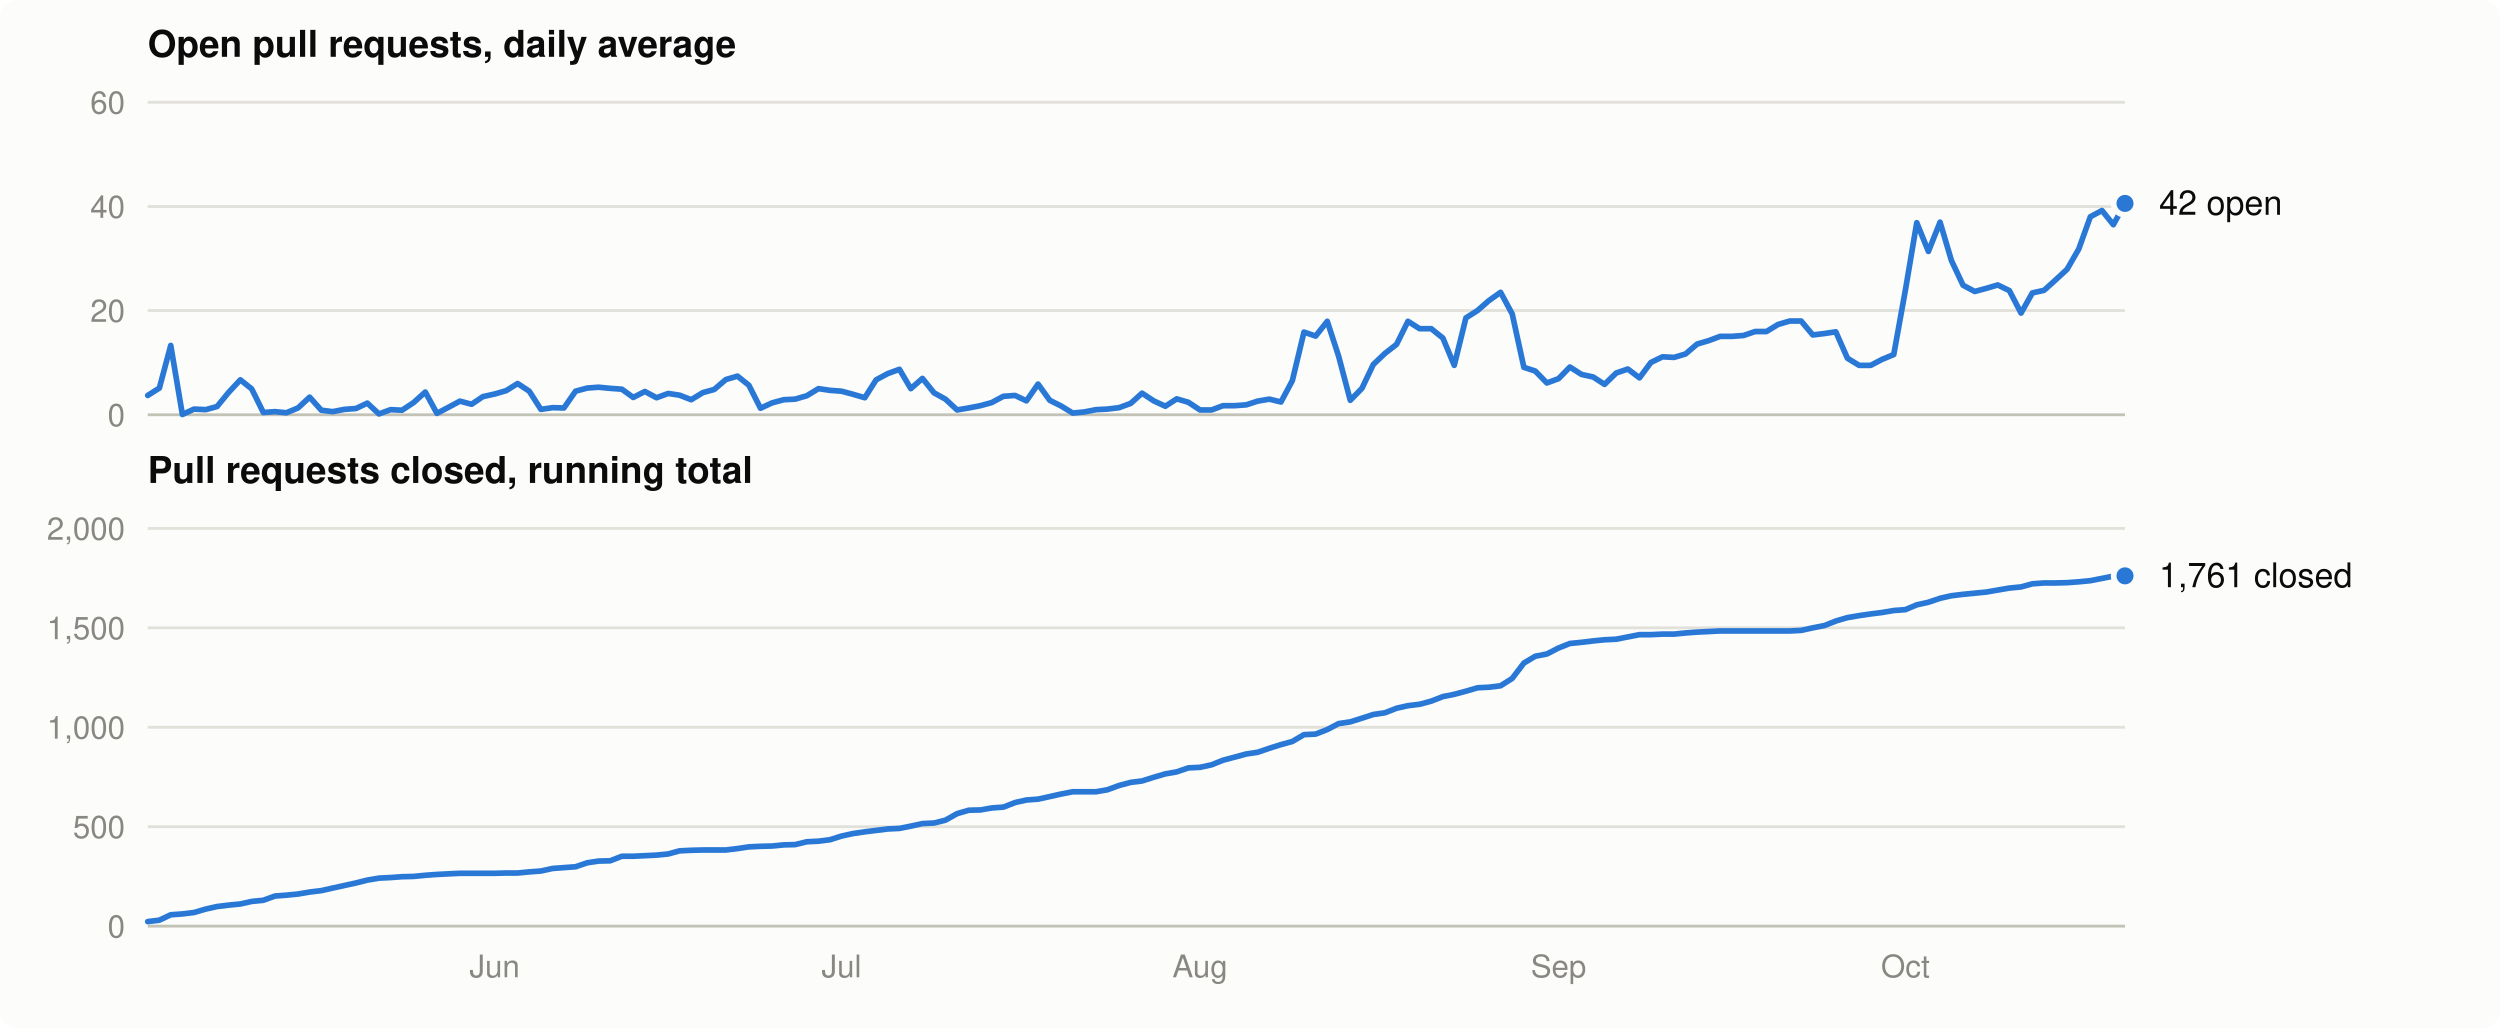
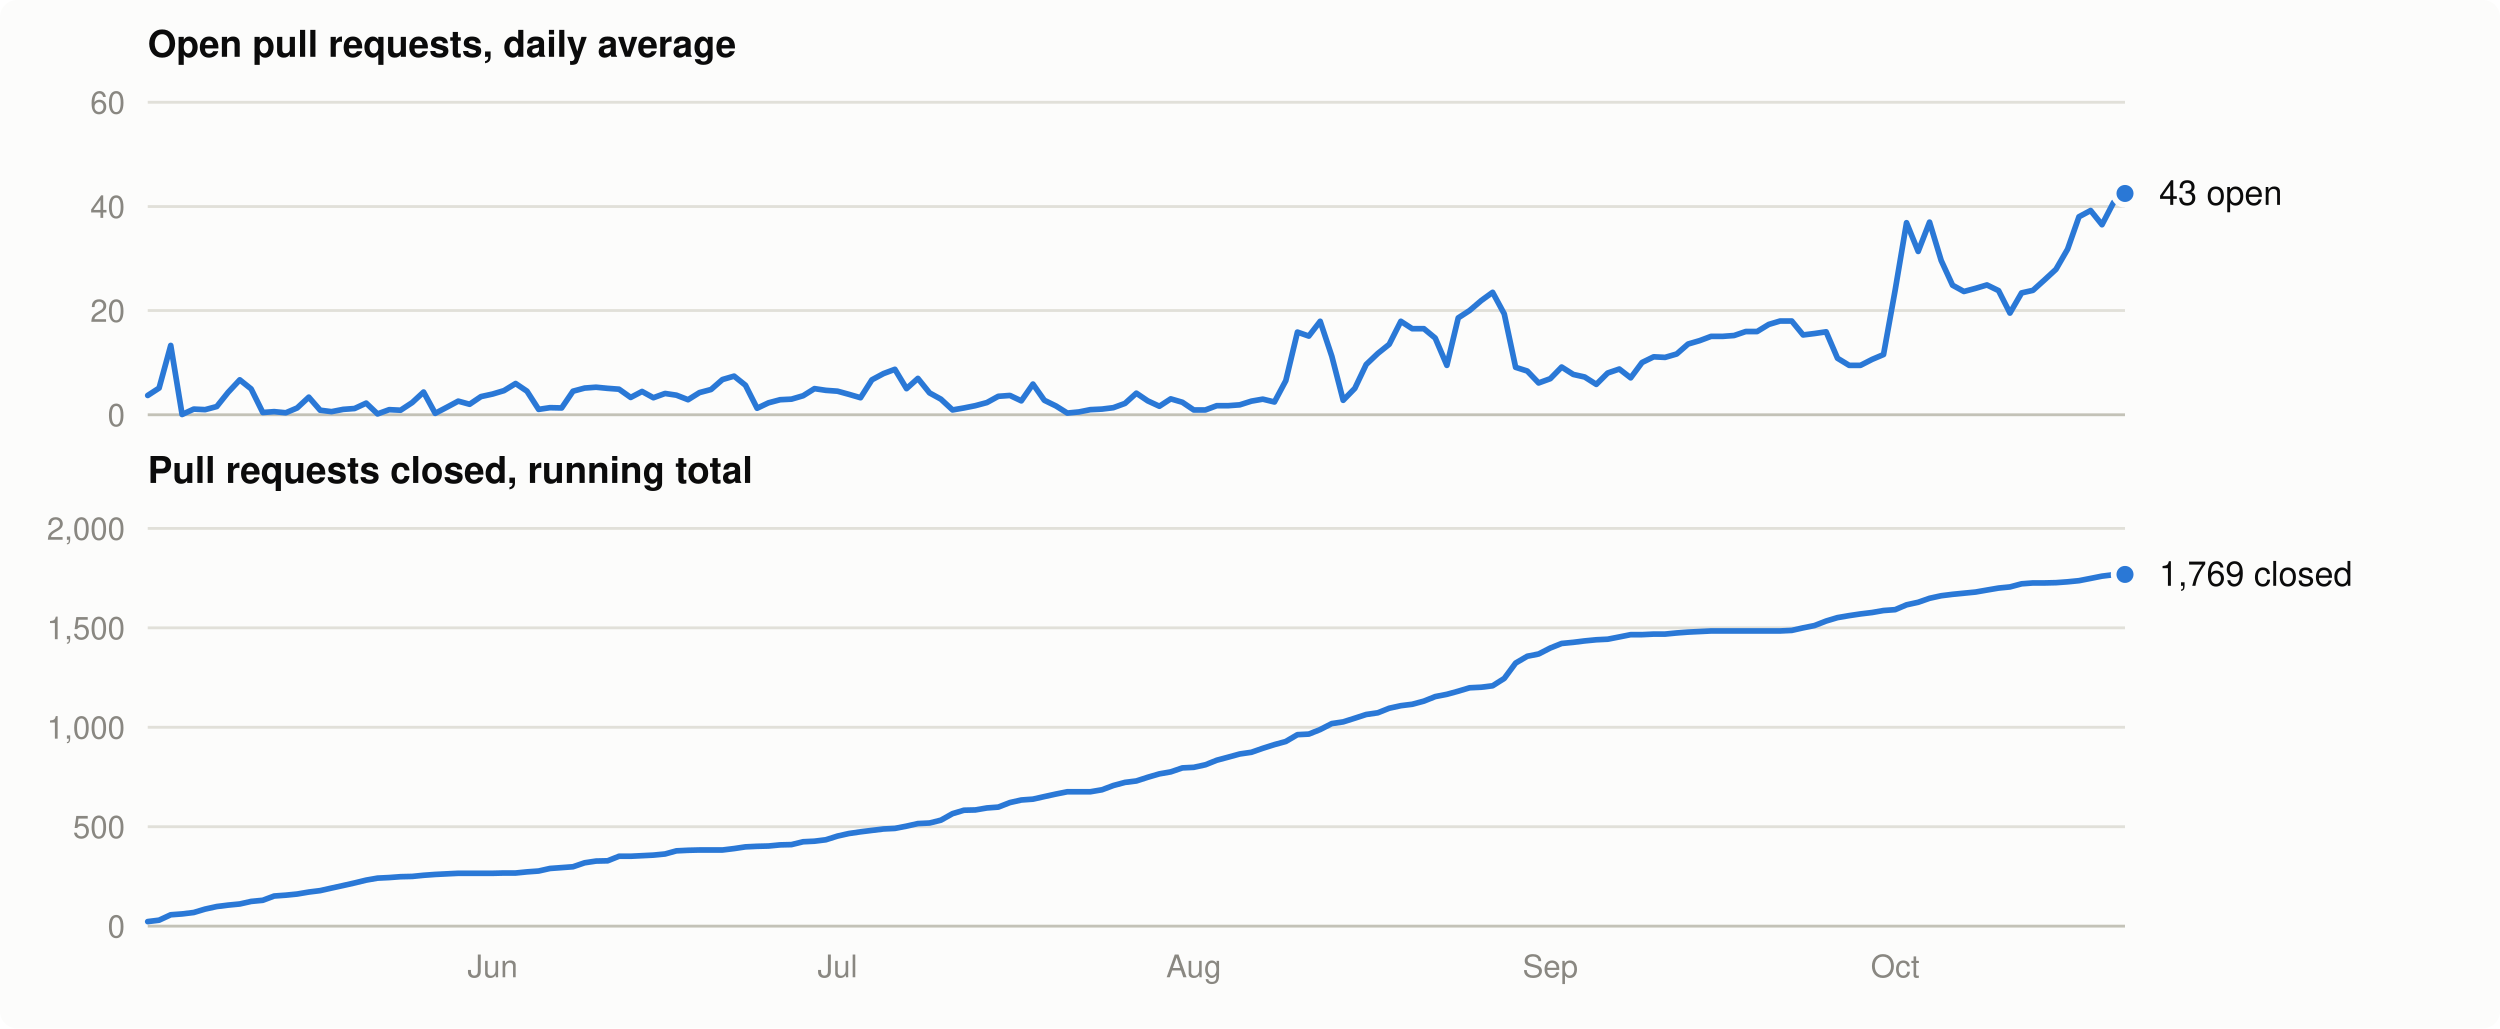
<svg xmlns="http://www.w3.org/2000/svg" width="880" height="362" viewBox="0 0 880 362" role="img" aria-labelledby="t d" font-family="-apple-system, BlinkMacSystemFont, 'Segoe UI', Helvetica, Arial, sans-serif">
  <rect width="100%" height="100%" rx="6" fill="#fcfcfb" />
  <text x="52.0" y="20.0" fill="#0b0b0b" font-size="13" font-weight="600" text-anchor="start">Open pull requests, daily average</text>
  <line x1="52" y1="146.0" x2="748" y2="146.0" stroke="#c3c2b7" stroke-width="1" />
  <text x="44.0" y="150.0" fill="#898781" font-size="11" font-weight="400" text-anchor="end">0</text>
  <line x1="52" y1="109.3" x2="748" y2="109.3" stroke="#e1e0d9" stroke-width="1" />
  <text x="44.0" y="113.3" fill="#898781" font-size="11" font-weight="400" text-anchor="end">20</text>
  <line x1="52" y1="72.7" x2="748" y2="72.7" stroke="#e1e0d9" stroke-width="1" />
  <text x="44.0" y="76.7" fill="#898781" font-size="11" font-weight="400" text-anchor="end">40</text>
  <line x1="52" y1="36.0" x2="748" y2="36.0" stroke="#e1e0d9" stroke-width="1" />
  <text x="44.0" y="40.0" fill="#898781" font-size="11" font-weight="400" text-anchor="end">60</text>
-   <path d="M52.0,139.2 L56.1,136.6 L60.1,121.6 L64.2,145.9 L68.3,144.0 L72.4,144.2 L76.4,143.1 L80.5,138.1 L84.6,133.7 L88.6,136.9 L92.7,145.2 L96.8,144.9 L100.8,145.3 L104.9,143.6 L109.0,139.8 L113.1,144.4 L117.1,144.9 L121.2,144.1 L125.3,143.8 L129.3,141.9 L133.4,145.7 L137.5,144.2 L141.5,144.4 L145.6,141.7 L149.7,138.0 L153.8,145.5 L157.8,143.4 L161.9,141.2 L166.0,142.3 L170.0,139.6 L174.1,138.7 L178.2,137.5 L182.2,135.0 L186.3,137.7 L190.4,144.1 L194.5,143.5 L198.5,143.6 L202.6,137.7 L206.7,136.6 L210.7,136.3 L214.8,136.7 L218.9,137.0 L222.9,139.9 L227.0,137.8 L231.1,140.0 L235.2,138.5 L239.2,139.1 L243.3,140.7 L247.4,138.2 L251.4,137.1 L255.5,133.6 L259.6,132.4 L263.6,135.6 L267.7,143.7 L271.8,141.8 L275.9,140.7 L279.9,140.5 L284.0,139.3 L288.1,136.8 L292.1,137.4 L296.2,137.7 L300.3,138.8 L304.4,140.0 L308.4,133.7 L312.5,131.5 L316.6,130.0 L320.6,136.8 L324.7,133.2 L328.8,138.3 L332.8,140.5 L336.9,144.3 L341.0,143.6 L345.1,142.8 L349.1,141.7 L353.2,139.5 L357.3,139.2 L361.3,141.1 L365.4,135.2 L369.5,140.9 L373.5,142.9 L377.6,145.4 L381.7,145.0 L385.8,144.2 L389.8,144.0 L393.9,143.5 L398.0,142.0 L402.0,138.4 L406.1,141.1 L410.2,143.0 L414.2,140.4 L418.3,141.6 L422.4,144.3 L426.5,144.3 L430.5,142.8 L434.6,142.8 L438.7,142.5 L442.7,141.2 L446.8,140.5 L450.9,141.5 L454.9,134.0 L459.0,116.9 L463.1,118.3 L467.2,113.1 L471.2,125.4 L475.3,140.9 L479.4,136.7 L483.4,128.3 L487.5,124.4 L491.6,121.2 L495.6,113.1 L499.7,115.7 L503.8,115.7 L507.9,119.0 L511.9,128.6 L516.0,111.9 L520.1,109.3 L524.1,105.8 L528.2,102.9 L532.3,110.5 L536.4,129.3 L540.4,130.6 L544.5,134.8 L548.6,133.3 L552.6,129.2 L556.7,131.8 L560.8,132.7 L564.8,135.3 L568.9,131.3 L573.0,129.9 L577.1,133.0 L581.1,127.6 L585.2,125.6 L589.3,125.8 L593.3,124.6 L597.4,121.1 L601.5,119.9 L605.5,118.4 L609.6,118.4 L613.7,118.1 L617.8,116.7 L621.8,116.7 L625.9,114.2 L630.0,113.0 L634.0,113.0 L638.1,117.9 L642.2,117.4 L646.2,116.8 L650.3,126.1 L654.4,128.6 L658.5,128.6 L662.5,126.5 L666.6,124.8 L670.7,102.1 L674.7,78.4 L678.8,88.5 L682.9,78.2 L686.9,91.7 L691.0,100.4 L695.1,102.6 L699.2,101.5 L703.2,100.3 L707.3,102.3 L711.4,110.2 L715.4,103.1 L719.5,102.2 L723.6,98.5 L727.6,94.8 L731.7,87.7 L735.8,76.3 L739.9,74.1 L743.9,79.1 L748.0,71.6" fill="none" stroke="#2a78d6" stroke-width="2" stroke-linejoin="round" stroke-linecap="round" />
-   <circle cx="748.0" cy="71.6" r="4" fill="#2a78d6" stroke="#fcfcfb" stroke-width="2" />
-   <text x="760.0" y="75.6" fill="#0b0b0b" font-size="12" font-weight="400" text-anchor="start">42 open</text>
+   <path d="M52.0,139.2 L56.0,136.6 L60.1,121.6 L64.1,145.9 L68.2,144.0 L72.2,144.2 L76.3,143.1 L80.3,138.1 L84.4,133.7 L88.4,136.9 L92.5,145.2 L96.5,144.9 L100.6,145.3 L104.6,143.6 L108.7,139.8 L112.7,144.4 L116.7,144.9 L120.8,144.1 L124.8,143.8 L128.9,141.9 L132.9,145.7 L137.0,144.2 L141.0,144.4 L145.1,141.7 L149.1,138.0 L153.2,145.5 L157.2,143.4 L161.3,141.2 L165.3,142.3 L169.3,139.6 L173.4,138.7 L177.4,137.5 L181.5,135.0 L185.5,137.7 L189.6,144.1 L193.6,143.5 L197.7,143.6 L201.7,137.7 L205.8,136.6 L209.8,136.3 L213.9,136.7 L217.9,137.0 L222.0,139.9 L226.0,137.8 L230.0,140.0 L234.1,138.5 L238.1,139.1 L242.2,140.7 L246.2,138.2 L250.3,137.1 L254.3,133.6 L258.4,132.4 L262.4,135.6 L266.5,143.7 L270.5,141.8 L274.6,140.7 L278.6,140.5 L282.7,139.3 L286.7,136.8 L290.7,137.4 L294.8,137.7 L298.8,138.8 L302.9,140.0 L306.9,133.7 L311.0,131.5 L315.0,130.0 L319.1,136.8 L323.1,133.2 L327.2,138.3 L331.2,140.5 L335.3,144.3 L339.3,143.6 L343.3,142.8 L347.4,141.7 L351.4,139.5 L355.5,139.2 L359.5,141.1 L363.6,135.2 L367.6,140.9 L371.7,142.9 L375.7,145.4 L379.8,145.0 L383.8,144.2 L387.9,144.0 L391.9,143.5 L396.0,142.0 L400.0,138.4 L404.0,141.1 L408.1,143.0 L412.1,140.4 L416.2,141.6 L420.2,144.3 L424.3,144.3 L428.3,142.8 L432.4,142.8 L436.4,142.5 L440.5,141.2 L444.5,140.5 L448.6,141.5 L452.6,134.0 L456.7,116.9 L460.7,118.3 L464.7,113.1 L468.8,125.4 L472.8,140.9 L476.9,136.7 L480.9,128.3 L485.0,124.4 L489.0,121.2 L493.1,113.1 L497.1,115.7 L501.2,115.7 L505.2,119.0 L509.3,128.6 L513.3,111.9 L517.3,109.3 L521.4,105.8 L525.4,102.9 L529.5,110.5 L533.5,129.3 L537.6,130.6 L541.6,134.8 L545.7,133.3 L549.7,129.2 L553.8,131.8 L557.8,132.7 L561.9,135.3 L565.9,131.3 L570.0,129.9 L574.0,133.0 L578.0,127.6 L582.1,125.6 L586.1,125.8 L590.2,124.6 L594.2,121.1 L598.3,119.9 L602.3,118.4 L606.4,118.4 L610.4,118.1 L614.5,116.7 L618.5,116.7 L622.6,114.2 L626.6,113.0 L630.7,113.0 L634.7,117.9 L638.7,117.4 L642.8,116.8 L646.8,126.1 L650.9,128.6 L654.9,128.6 L659.0,126.5 L663.0,124.8 L667.1,102.1 L671.1,78.4 L675.2,88.5 L679.2,78.2 L683.3,91.7 L687.3,100.4 L691.3,102.6 L695.4,101.5 L699.4,100.3 L703.5,102.3 L707.5,110.2 L711.6,103.1 L715.6,102.2 L719.7,98.5 L723.7,94.8 L727.8,87.7 L731.8,76.3 L735.9,74.1 L739.9,79.1 L744.0,71.2 L748.0,68.1" fill="none" stroke="#2a78d6" stroke-width="2" stroke-linejoin="round" stroke-linecap="round" />
+   <circle cx="748.0" cy="68.1" r="4" fill="#2a78d6" stroke="#fcfcfb" stroke-width="2" />
+   <text x="760.0" y="72.1" fill="#0b0b0b" font-size="12" font-weight="400" text-anchor="start">43 open</text>
  <text x="52.0" y="170.0" fill="#0b0b0b" font-size="13" font-weight="600" text-anchor="start">Pull requests closed, running total</text>
  <line x1="52" y1="326.0" x2="748" y2="326.0" stroke="#c3c2b7" stroke-width="1" />
  <text x="44.0" y="330.0" fill="#898781" font-size="11" font-weight="400" text-anchor="end">0</text>
  <line x1="52" y1="291.0" x2="748" y2="291.0" stroke="#e1e0d9" stroke-width="1" />
  <text x="44.0" y="295.0" fill="#898781" font-size="11" font-weight="400" text-anchor="end">500</text>
  <line x1="52" y1="256.0" x2="748" y2="256.0" stroke="#e1e0d9" stroke-width="1" />
  <text x="44.0" y="260.0" fill="#898781" font-size="11" font-weight="400" text-anchor="end">1,000</text>
  <line x1="52" y1="221.0" x2="748" y2="221.0" stroke="#e1e0d9" stroke-width="1" />
  <text x="44.0" y="225.0" fill="#898781" font-size="11" font-weight="400" text-anchor="end">1,500</text>
  <line x1="52" y1="186.0" x2="748" y2="186.0" stroke="#e1e0d9" stroke-width="1" />
  <text x="44.0" y="190.0" fill="#898781" font-size="11" font-weight="400" text-anchor="end">2,000</text>
-   <path d="M52.0,324.4 L56.1,323.9 L60.1,322.0 L64.2,321.7 L68.3,321.2 L72.4,320.0 L76.4,319.1 L80.5,318.6 L84.6,318.2 L88.6,317.3 L92.7,316.9 L96.8,315.4 L100.8,315.1 L104.9,314.7 L109.0,314.0 L113.1,313.5 L117.1,312.6 L121.2,311.7 L125.3,310.8 L129.3,309.8 L133.4,309.1 L137.5,308.9 L141.5,308.6 L145.6,308.5 L149.7,308.1 L153.8,307.8 L157.8,307.6 L161.9,307.4 L166.0,307.4 L170.0,307.4 L174.1,307.4 L178.2,307.3 L182.2,307.3 L186.3,306.9 L190.4,306.6 L194.5,305.7 L198.5,305.4 L202.6,305.1 L206.7,303.7 L210.7,303.1 L214.8,303.0 L218.9,301.4 L222.9,301.4 L227.0,301.2 L231.1,301.0 L235.2,300.6 L239.2,299.5 L243.3,299.3 L247.4,299.2 L251.4,299.2 L255.5,299.2 L259.6,298.7 L263.6,298.1 L267.7,297.9 L271.8,297.8 L275.9,297.4 L279.9,297.3 L284.0,296.3 L288.1,296.1 L292.1,295.6 L296.2,294.3 L300.3,293.4 L304.4,292.8 L308.4,292.3 L312.5,291.8 L316.6,291.6 L320.6,290.8 L324.7,289.9 L328.8,289.7 L332.8,288.7 L336.9,286.4 L341.0,285.2 L345.1,285.1 L349.1,284.4 L353.2,284.1 L357.3,282.5 L361.3,281.6 L365.4,281.3 L369.5,280.4 L373.5,279.5 L377.6,278.7 L381.7,278.7 L385.8,278.7 L389.8,278.0 L393.9,276.5 L398.0,275.4 L402.0,274.9 L406.1,273.6 L410.2,272.4 L414.2,271.7 L418.3,270.3 L422.4,270.1 L426.5,269.2 L430.5,267.6 L434.6,266.5 L438.7,265.4 L442.7,264.8 L446.8,263.4 L450.9,262.1 L454.9,261.0 L459.0,258.6 L463.1,258.4 L467.2,256.8 L471.2,254.7 L475.3,254.1 L479.4,252.8 L483.4,251.5 L487.5,250.9 L491.6,249.3 L495.6,248.4 L499.7,247.9 L503.8,246.8 L507.9,245.2 L511.9,244.4 L516.0,243.3 L520.1,242.1 L524.1,241.9 L528.2,241.4 L532.3,238.8 L536.4,233.4 L540.4,231.0 L544.5,230.2 L548.6,228.1 L552.6,226.5 L556.7,226.1 L560.8,225.6 L564.8,225.2 L568.9,225.0 L573.0,224.2 L577.1,223.4 L581.1,223.4 L585.2,223.2 L589.3,223.2 L593.3,222.8 L597.4,222.5 L601.5,222.3 L605.5,222.1 L609.6,222.1 L613.7,222.1 L617.8,222.1 L621.8,222.1 L625.9,222.1 L630.0,222.1 L634.0,221.9 L638.1,221.0 L642.2,220.2 L646.2,218.6 L650.3,217.4 L654.4,216.7 L658.5,216.1 L662.5,215.6 L666.6,214.9 L670.7,214.6 L674.7,212.9 L678.8,212.0 L682.9,210.6 L686.9,209.7 L691.0,209.2 L695.1,208.8 L699.2,208.4 L703.2,207.7 L707.3,207.0 L711.4,206.6 L715.4,205.5 L719.5,205.2 L723.6,205.2 L727.6,205.1 L731.7,204.8 L735.8,204.4 L739.9,203.6 L743.9,202.8 L748.0,202.7" fill="none" stroke="#2a78d6" stroke-width="2" stroke-linejoin="round" stroke-linecap="round" />
-   <circle cx="748.0" cy="202.7" r="4" fill="#2a78d6" stroke="#fcfcfb" stroke-width="2" />
-   <text x="760.0" y="206.7" fill="#0b0b0b" font-size="12" font-weight="400" text-anchor="start">1,761 closed</text>
-   <text x="174.1" y="344.0" fill="#898781" font-size="11" font-weight="400" text-anchor="middle">Jun</text>
-   <text x="296.2" y="344.0" fill="#898781" font-size="11" font-weight="400" text-anchor="middle">Jul</text>
-   <text x="422.4" y="344.0" fill="#898781" font-size="11" font-weight="400" text-anchor="middle">Aug</text>
-   <text x="548.6" y="344.0" fill="#898781" font-size="11" font-weight="400" text-anchor="middle">Sep</text>
-   <text x="670.7" y="344.0" fill="#898781" font-size="11" font-weight="400" text-anchor="middle">Oct</text>
+   <path d="M52.0,324.4 L56.0,323.9 L60.1,322.0 L64.1,321.7 L68.2,321.2 L72.2,320.0 L76.3,319.1 L80.3,318.6 L84.4,318.2 L88.4,317.3 L92.5,316.9 L96.5,315.4 L100.6,315.1 L104.6,314.7 L108.7,314.0 L112.7,313.5 L116.7,312.6 L120.8,311.7 L124.8,310.8 L128.9,309.8 L132.9,309.1 L137.0,308.9 L141.0,308.6 L145.1,308.5 L149.1,308.1 L153.2,307.8 L157.2,307.6 L161.3,307.4 L165.3,307.4 L169.3,307.4 L173.4,307.4 L177.4,307.3 L181.5,307.3 L185.5,306.9 L189.6,306.6 L193.6,305.7 L197.7,305.4 L201.7,305.1 L205.8,303.7 L209.8,303.1 L213.9,303.0 L217.9,301.4 L222.0,301.4 L226.0,301.2 L230.0,301.0 L234.1,300.6 L238.1,299.5 L242.2,299.3 L246.2,299.2 L250.3,299.2 L254.3,299.2 L258.4,298.7 L262.4,298.1 L266.5,297.9 L270.5,297.8 L274.6,297.4 L278.6,297.3 L282.7,296.3 L286.7,296.1 L290.7,295.6 L294.8,294.3 L298.8,293.4 L302.9,292.8 L306.9,292.3 L311.0,291.8 L315.0,291.6 L319.1,290.8 L323.1,289.9 L327.2,289.7 L331.2,288.7 L335.3,286.4 L339.3,285.2 L343.3,285.1 L347.4,284.4 L351.4,284.1 L355.5,282.5 L359.5,281.6 L363.6,281.3 L367.6,280.4 L371.7,279.5 L375.7,278.7 L379.8,278.7 L383.8,278.7 L387.9,278.0 L391.9,276.5 L396.0,275.4 L400.0,274.9 L404.0,273.6 L408.1,272.4 L412.1,271.7 L416.2,270.3 L420.2,270.1 L424.3,269.2 L428.3,267.6 L432.4,266.5 L436.4,265.4 L440.5,264.8 L444.5,263.4 L448.6,262.1 L452.6,261.0 L456.7,258.6 L460.7,258.4 L464.7,256.8 L468.8,254.7 L472.8,254.1 L476.9,252.8 L480.9,251.5 L485.0,250.9 L489.0,249.3 L493.1,248.4 L497.1,247.9 L501.2,246.8 L505.2,245.2 L509.3,244.4 L513.3,243.3 L517.3,242.1 L521.4,241.9 L525.4,241.4 L529.5,238.8 L533.5,233.4 L537.6,231.0 L541.6,230.2 L545.7,228.1 L549.7,226.5 L553.8,226.1 L557.8,225.6 L561.9,225.2 L565.9,225.0 L570.0,224.2 L574.0,223.4 L578.0,223.4 L582.1,223.2 L586.1,223.2 L590.2,222.8 L594.2,222.5 L598.3,222.3 L602.3,222.1 L606.4,222.1 L610.4,222.1 L614.5,222.1 L618.5,222.1 L622.6,222.1 L626.6,222.1 L630.7,221.9 L634.7,221.0 L638.7,220.2 L642.8,218.6 L646.8,217.4 L650.9,216.7 L654.9,216.1 L659.0,215.6 L663.0,214.9 L667.1,214.6 L671.1,212.9 L675.2,212.0 L679.2,210.6 L683.3,209.7 L687.3,209.2 L691.3,208.8 L695.4,208.4 L699.4,207.7 L703.5,207.0 L707.5,206.6 L711.6,205.5 L715.6,205.2 L719.7,205.2 L723.7,205.1 L727.8,204.8 L731.8,204.4 L735.9,203.6 L739.9,202.8 L744.0,202.3 L748.0,202.2" fill="none" stroke="#2a78d6" stroke-width="2" stroke-linejoin="round" stroke-linecap="round" />
+   <circle cx="748.0" cy="202.2" r="4" fill="#2a78d6" stroke="#fcfcfb" stroke-width="2" />
+   <text x="760.0" y="206.2" fill="#0b0b0b" font-size="12" font-weight="400" text-anchor="start">1,769 closed</text>
+   <text x="173.4" y="344.0" fill="#898781" font-size="11" font-weight="400" text-anchor="middle">Jun</text>
+   <text x="294.8" y="344.0" fill="#898781" font-size="11" font-weight="400" text-anchor="middle">Jul</text>
+   <text x="420.2" y="344.0" fill="#898781" font-size="11" font-weight="400" text-anchor="middle">Aug</text>
+   <text x="545.7" y="344.0" fill="#898781" font-size="11" font-weight="400" text-anchor="middle">Sep</text>
+   <text x="667.1" y="344.0" fill="#898781" font-size="11" font-weight="400" text-anchor="middle">Oct</text>
</svg>
